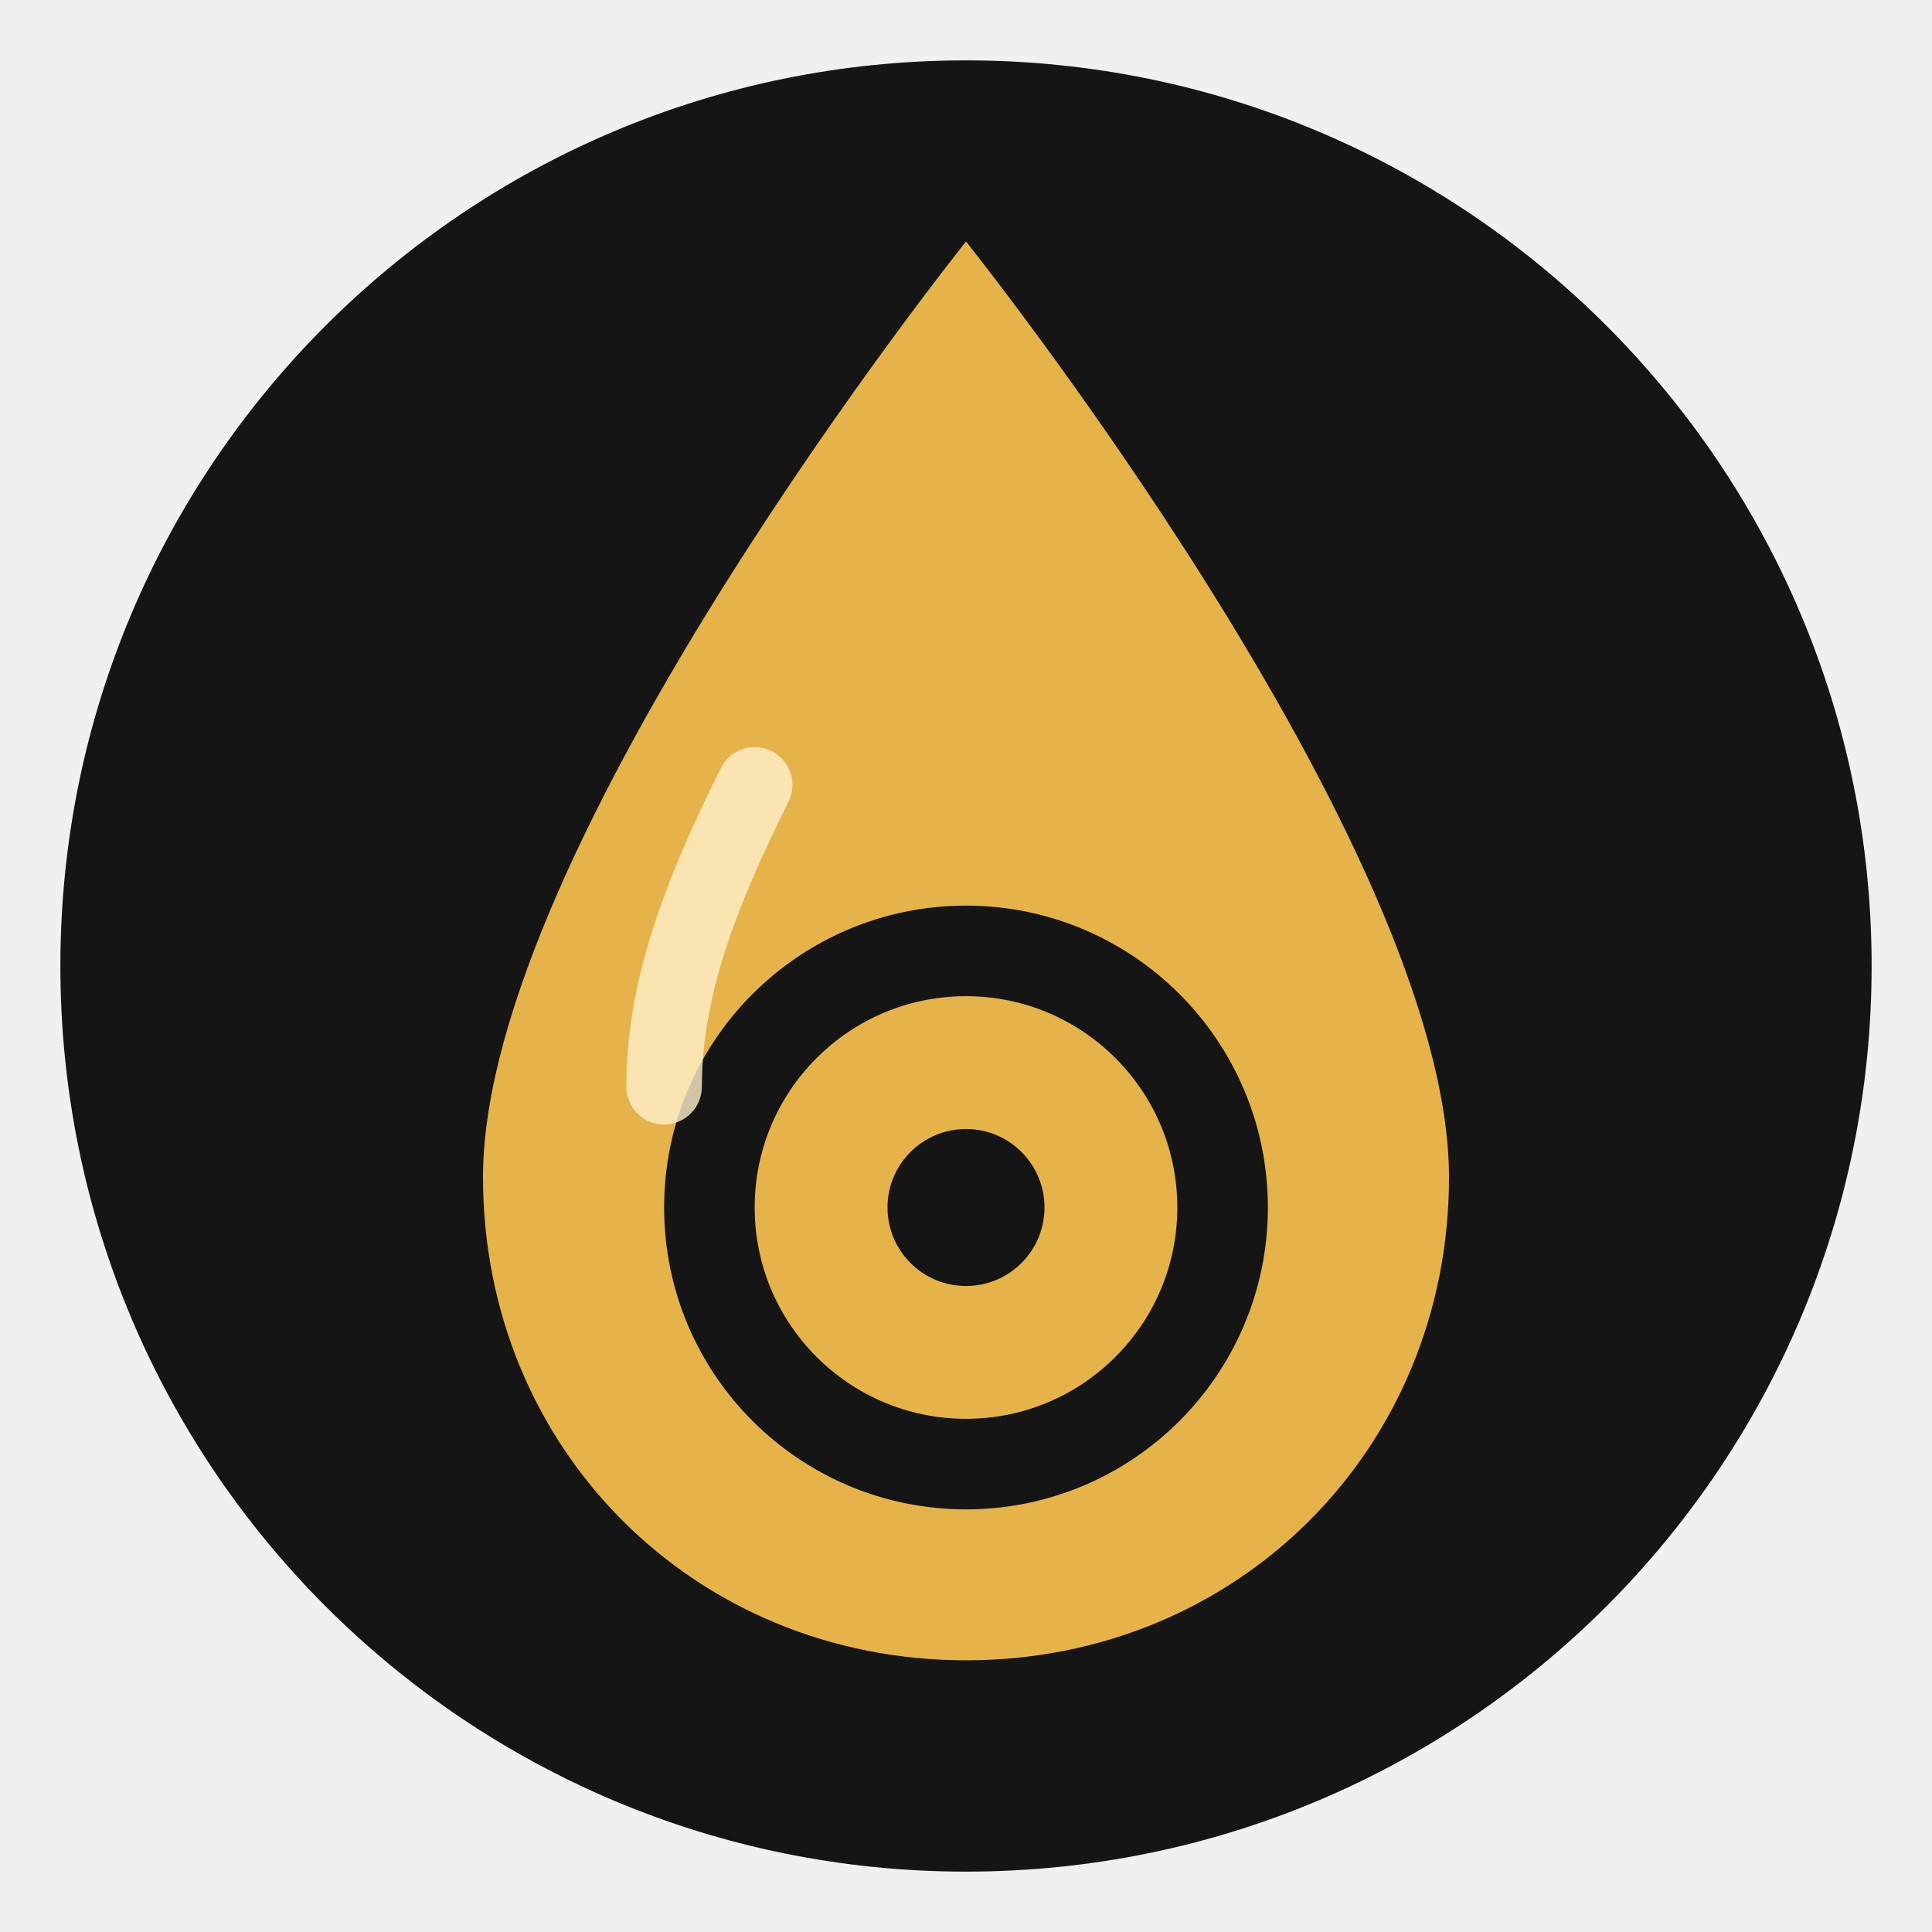
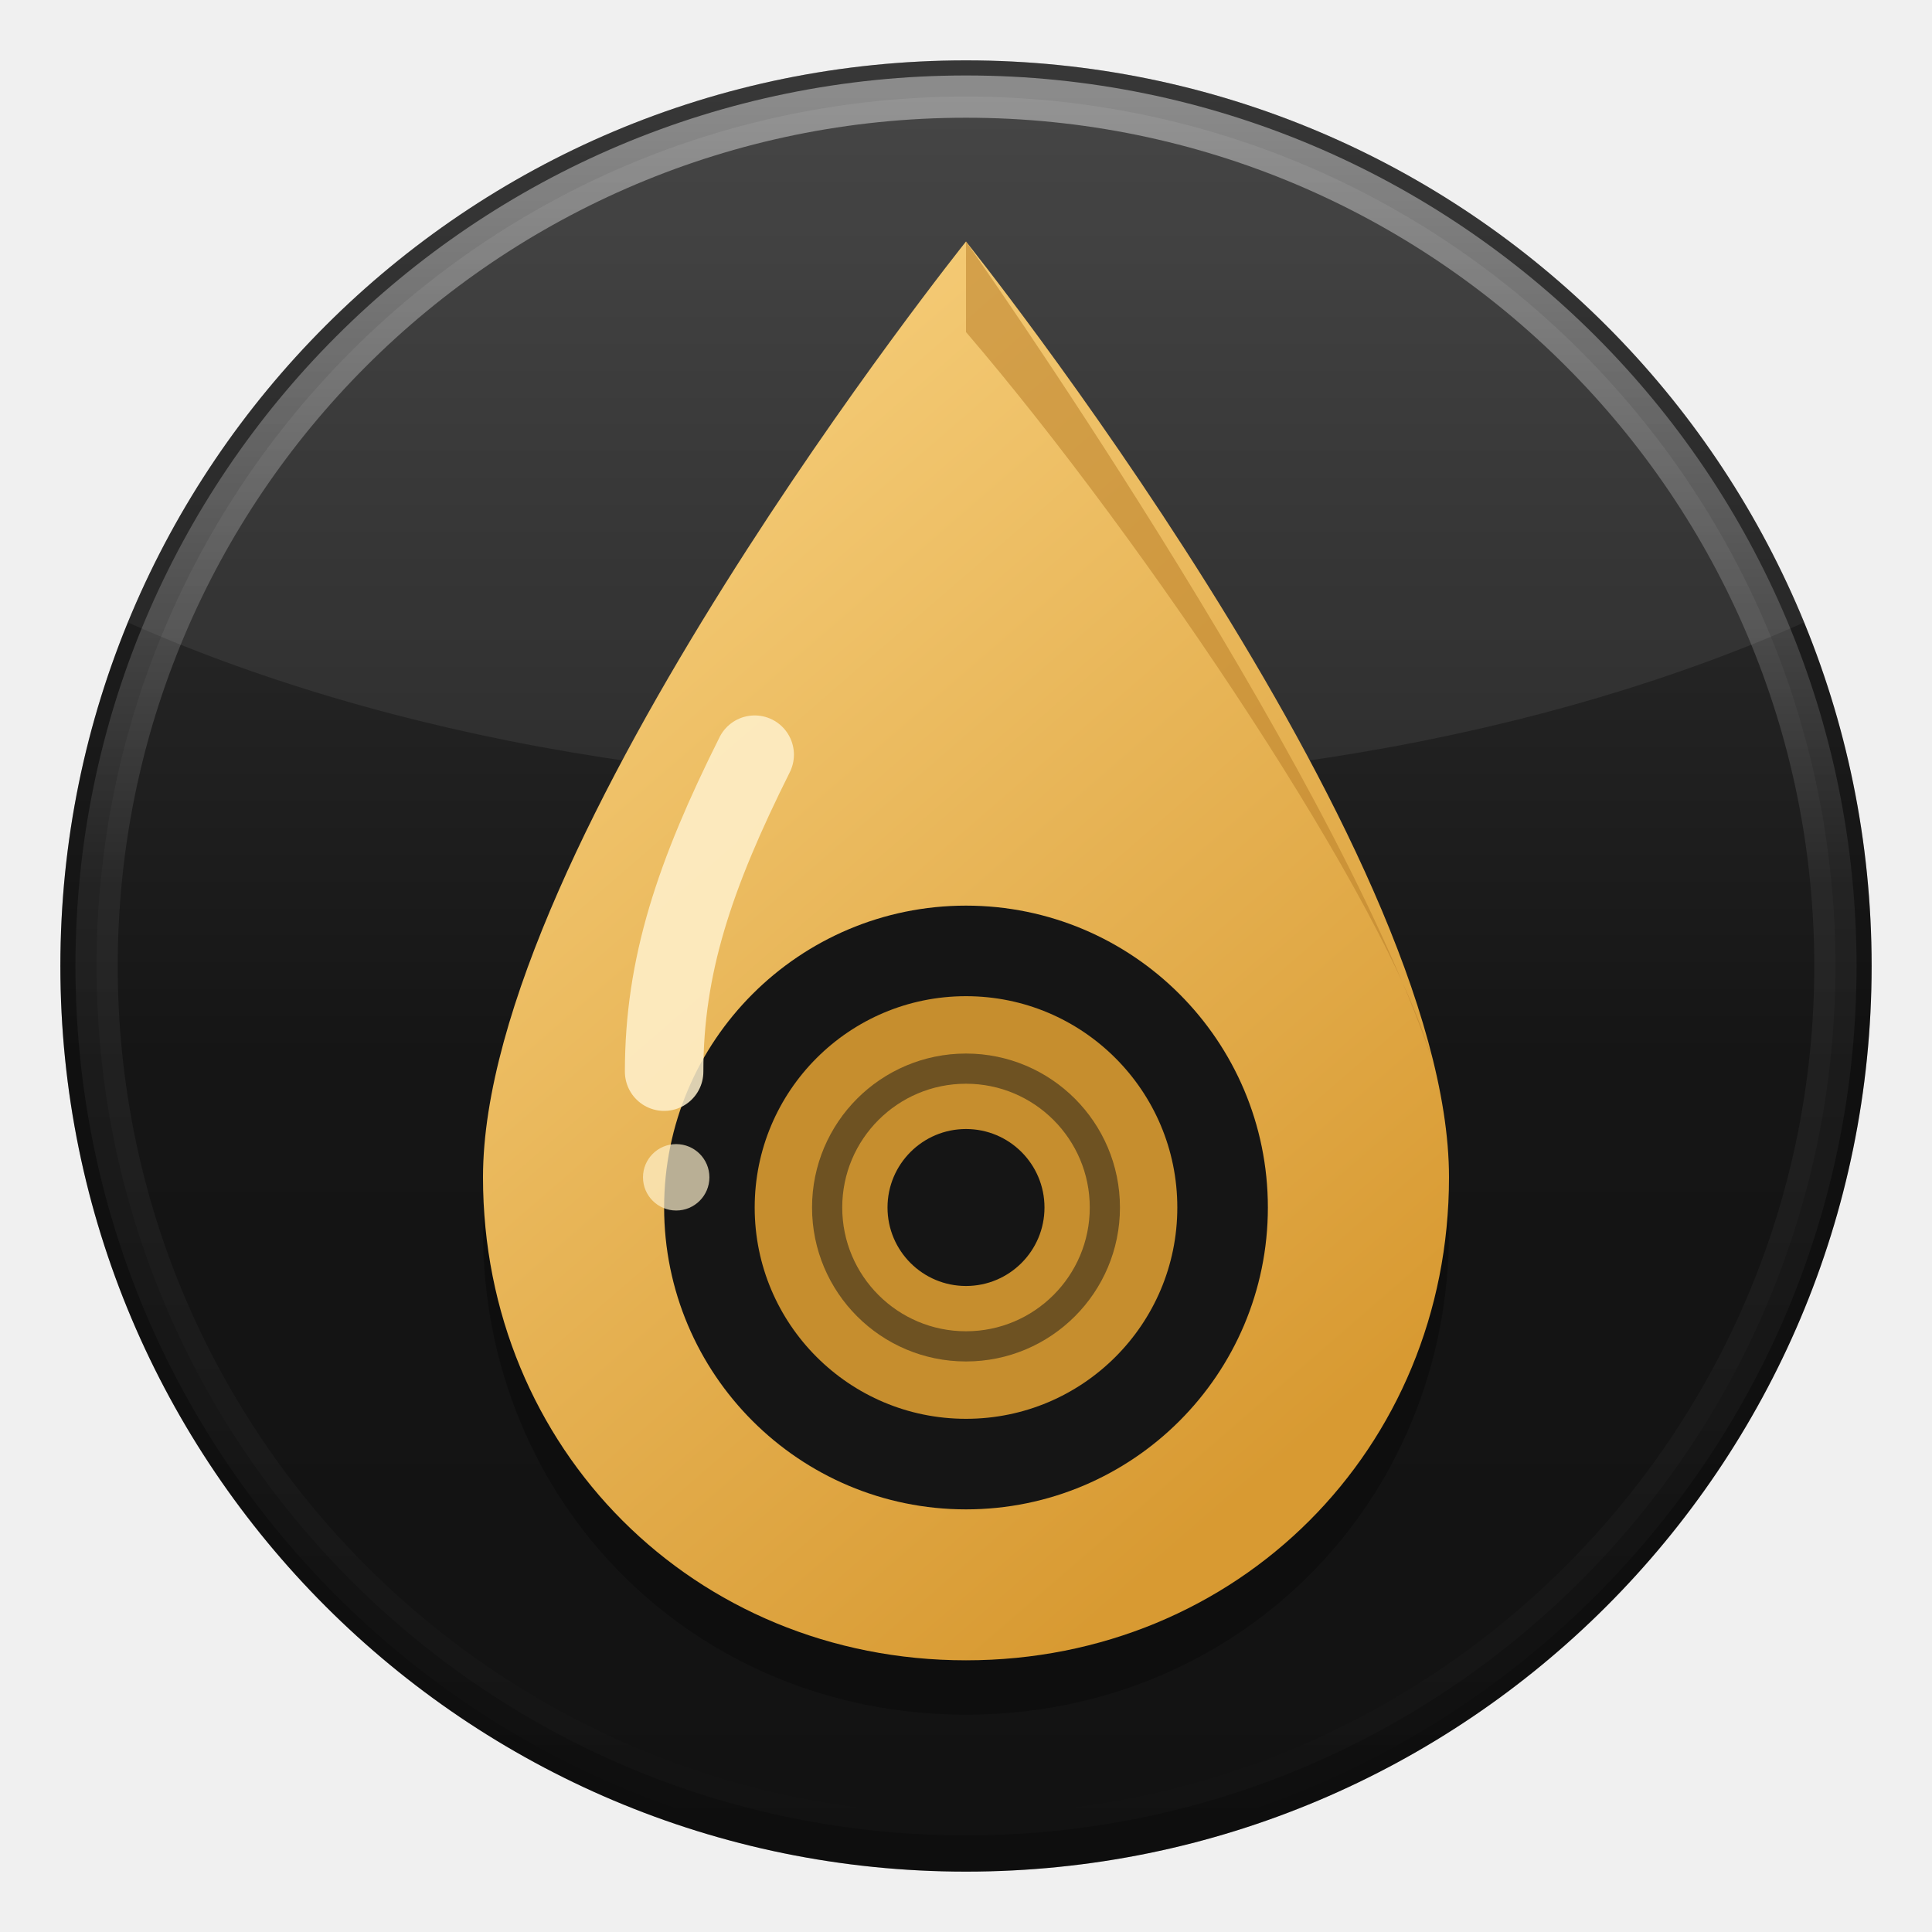
<svg xmlns="http://www.w3.org/2000/svg" width="128" height="128" viewBox="0 0 64 64">
-   <circle cx="32" cy="32" r="30" fill="#151515" />
-   <path d="M32 8 C32 8 16 28 16 39 C16 48 23 55 32 55 C41 55 48 48 48 39 C48 28 32 8 32 8 Z" fill="#E6B34A" />
+   <defs>
+     <linearGradient id="bg" x1="0" y1="0" x2="0" y2="1">
+       <stop offset="0" stop-color="#3A3A3A" />
+       <stop offset="0.55" stop-color="#151515" />
+       <stop offset="1" stop-color="#121212" />
+     </linearGradient>
+     <linearGradient id="rim" x1="0" y1="0" x2="0" y2="1">
+       <stop offset="0" stop-color="#FFFFFF" stop-opacity="0.42" />
+       <stop offset="0.45" stop-color="#FFFFFF" stop-opacity="0.06" />
+       <stop offset="1" stop-color="#FFFFFF" stop-opacity="0" />
+     </linearGradient>
+     <clipPath id="cb">
+       <circle cx="32" cy="32" r="30" />
+     </clipPath>
+     <linearGradient id="drop" x1="0" y1="0" x2="0.6" y2="1">
+       <stop offset="0" stop-color="#FBD685" />
+       <stop offset="1" stop-color="#D89A32" />
+     </linearGradient>
+   </defs>
+   <circle cx="32" cy="32" r="30" fill="url(#bg)" />
+   <g clip-path="url(#cb)">
+     <ellipse cx="32" cy="2" rx="44" ry="24" fill="#FFFFFF" fill-opacity="0.07" />
+   </g>
+   <g clip-path="url(#cb)" />
+   <g opacity="0.28" transform="translate(0 1.8)">
+     <path d="M32 8 C32 8 16 28 16 39 C16 48 23 55 32 55 C41 55 48 48 48 39 C48 28 32 8 32 8 Z" fill="#000000" />
+     <path d="M32 8 C32 8 44 25 47.4 35 C46 30 38 18 32 11 Z" fill="#000000" />
+     <circle cx="32" cy="40" r="9" fill="#000000" />
+     <circle cx="32" cy="40" r="8.5" fill="none" stroke="#000000" stroke-width="3" />
+     <circle cx="32" cy="40" r="4.6" fill="none" stroke="#000000" stroke-width="1" />
+     <circle cx="32" cy="40" r="2.6" fill="#000000" />
+     <path d="M25 25 C23 29 22 32 22 35.5" stroke="#000000" stroke-width="2.6" fill="none" stroke-linecap="round" />
+     <circle cx="22.4" cy="39" r="1.1" fill="#000000" />
+   </g>
+   <path d="M32 8 C32 8 16 28 16 39 C16 48 23 55 32 55 C41 55 48 48 48 39 C48 28 32 8 32 8 Z" fill="url(#drop)" />
+   <path d="M32 8 C32 8 44 25 47.4 35 C46 30 38 18 32 11 Z" fill="#B9802A" opacity="0.55" />
+   <circle cx="32" cy="40" r="9" fill="#C68E2E" />
  <circle cx="32" cy="40" r="8.5" fill="none" stroke="#151515" stroke-width="3" />
+   <circle cx="32" cy="40" r="4.6" fill="none" stroke="#151515" stroke-width="1" opacity="0.5" />
  <circle cx="32" cy="40" r="2.6" fill="#151515" />
-   <path d="M25 26 C23 30 22 33 22 36" stroke="#FFF1CC" stroke-width="2.5" fill="none" stroke-linecap="round" opacity="0.8" />
+   <path d="M25 25 C23 29 22 32 22 35.5" stroke="#FFF1CC" stroke-width="2.6" fill="none" stroke-linecap="round" opacity="0.85" />
+   <circle cx="22.4" cy="39" r="1.1" fill="#FFF1CC" opacity="0.7" />
+   <circle cx="32" cy="32" r="29.4" fill="none" stroke="#000000" stroke-opacity="0.22" stroke-width="1.2" />
+   <circle cx="32" cy="32" r="28.8" fill="none" stroke="url(#rim)" stroke-width="1.4" />
</svg>
